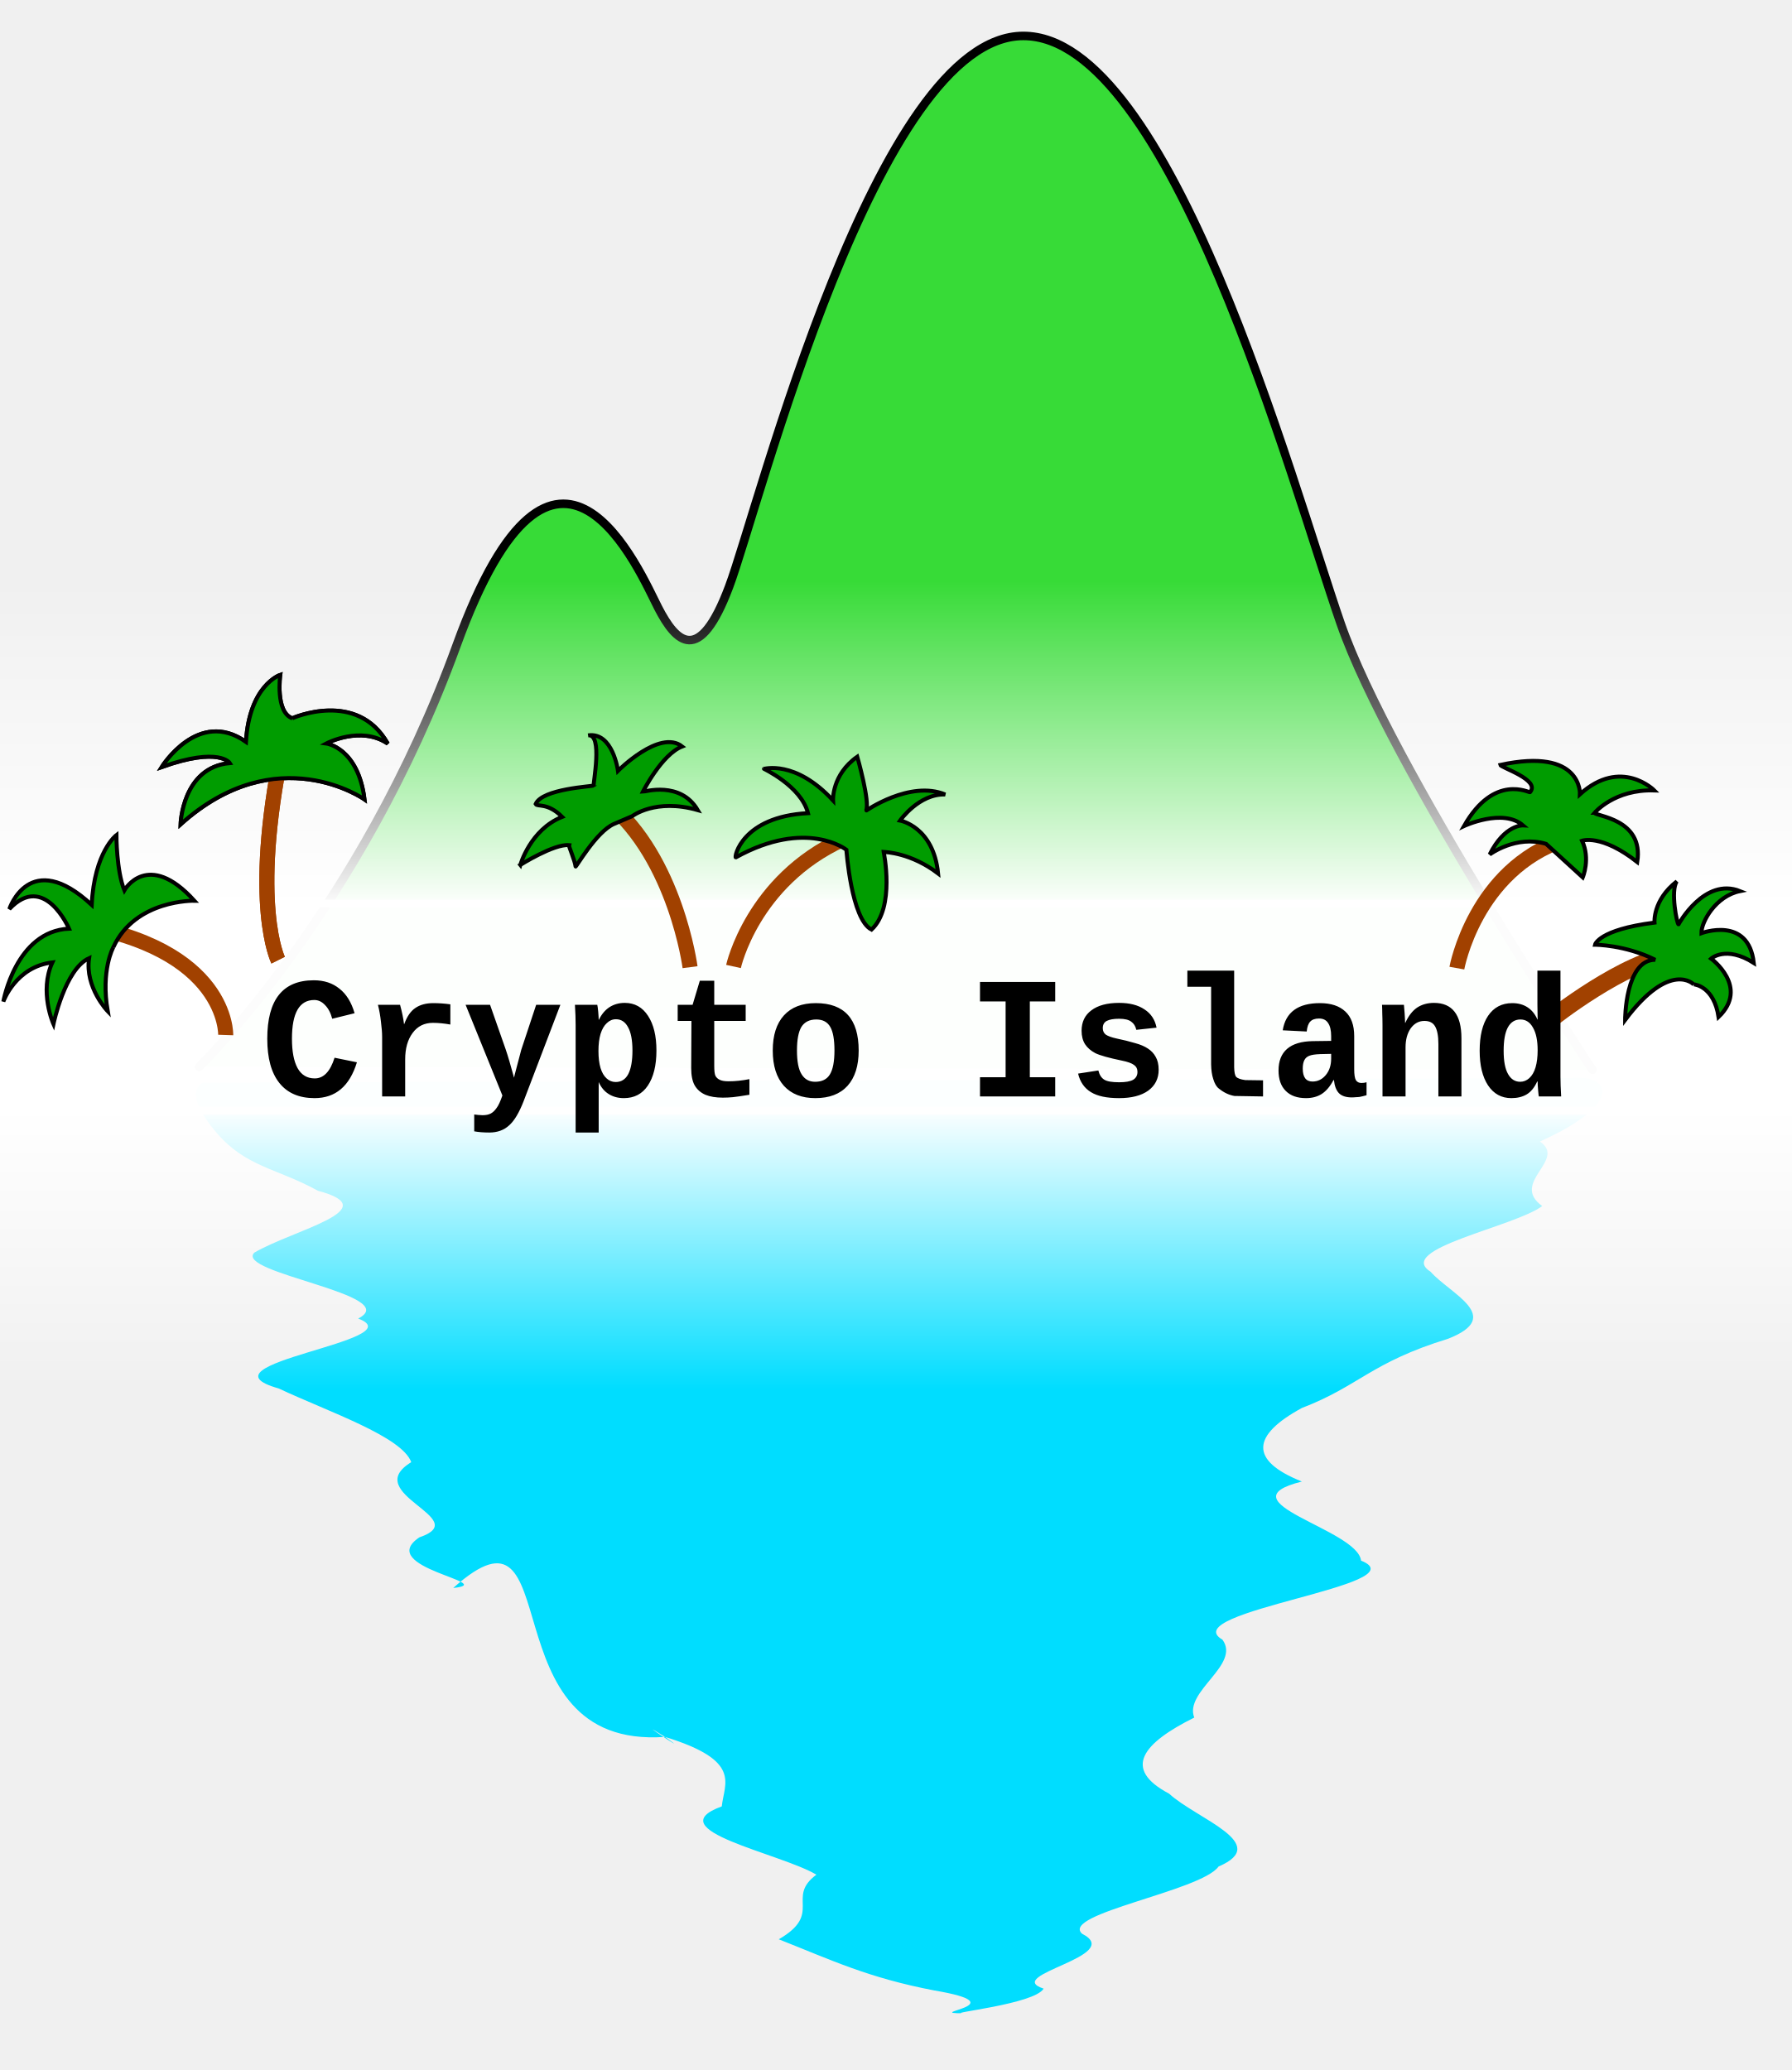
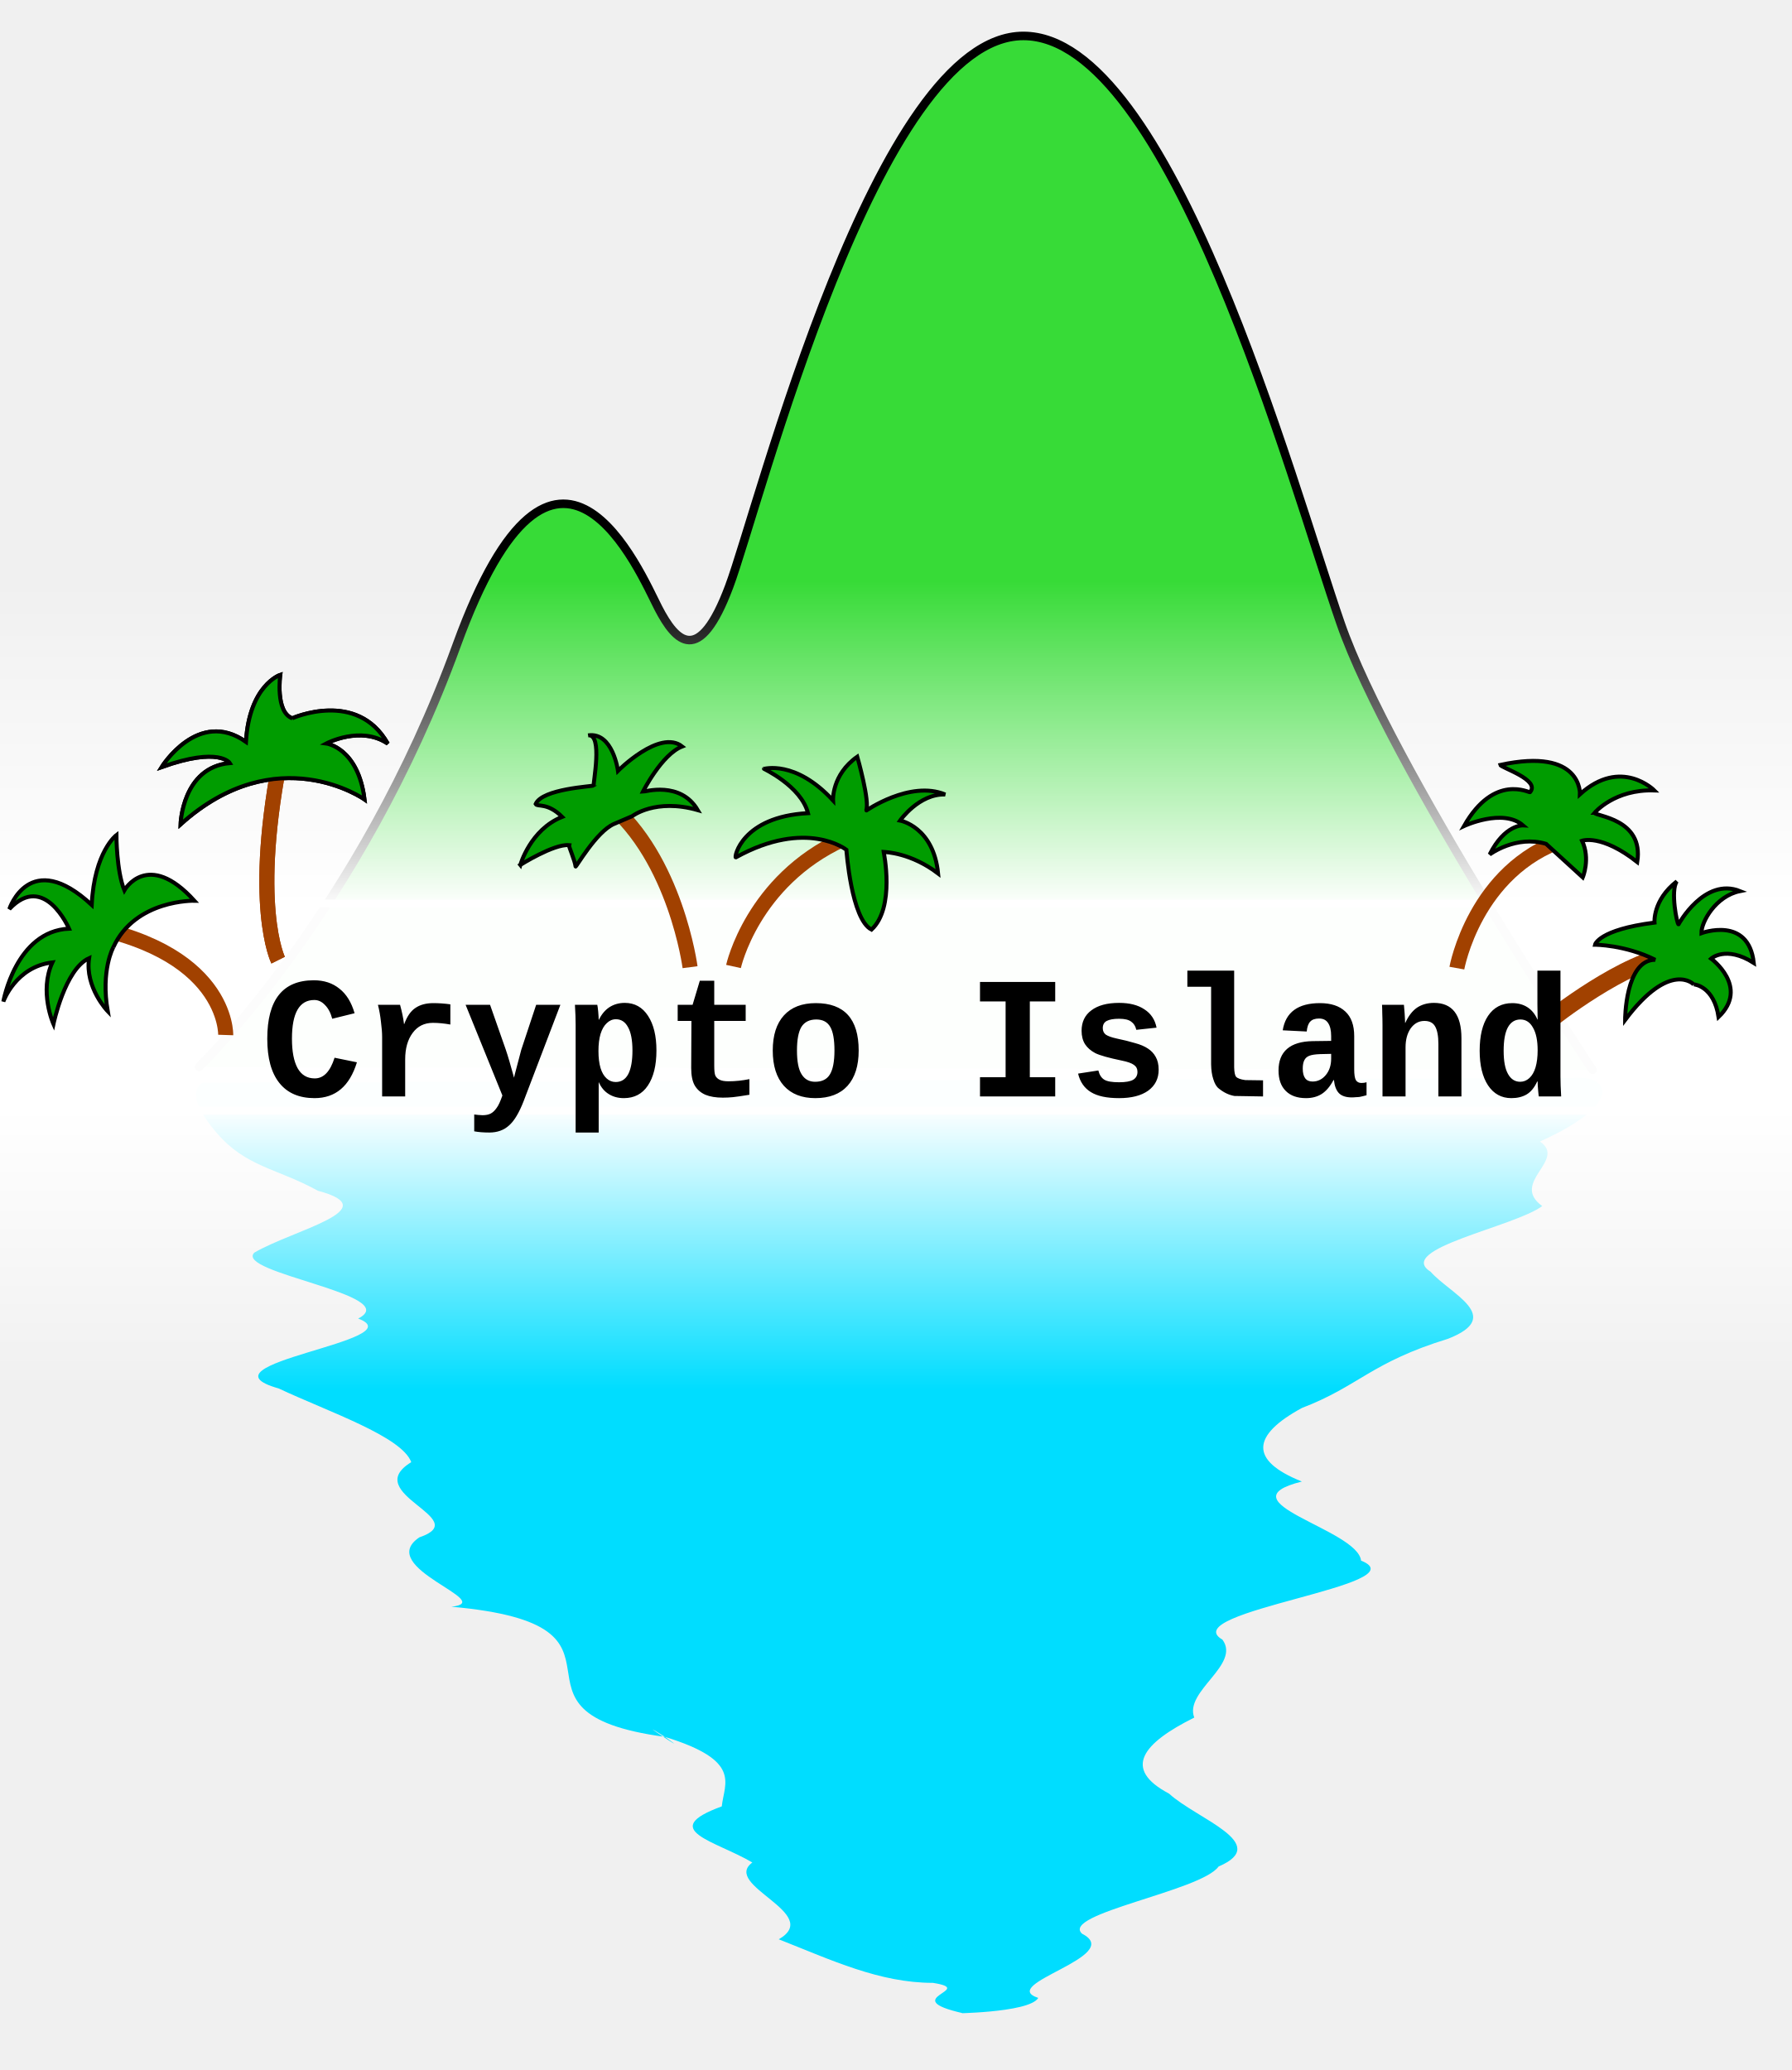
<svg xmlns="http://www.w3.org/2000/svg" xmlns:xlink="http://www.w3.org/1999/xlink" id="svg3722" version="1.1" viewBox="0 0 119.062 137.583" height="520" width="100%" style="enable-background:new">
  <defs id="defs3716">
    <linearGradient id="linearGradient4980">
      <stop style="stop-color:#ffffff;stop-opacity:1;" offset="0" id="stop4976" />
      <stop style="stop-color:#ffffff;stop-opacity:0;" offset="1" id="stop4978" />
    </linearGradient>
    <linearGradient id="linearGradient4829">
      <stop style="stop-color:#ffffff;stop-opacity:1" offset="0" id="stop4821" />
      <stop style="stop-color:#ffffff;stop-opacity:0" offset="1" id="stop4827" />
    </linearGradient>
    <linearGradient id="linearGradient4695">
      <stop id="stop4689" offset="0" style="stop-color:#ffffff;stop-opacity:1" />
      <stop style="stop-color:#ffffff;stop-opacity:0.959" offset="0.25" id="stop4691" />
      <stop id="stop4697" offset="0.405" style="stop-color:#ffffff;stop-opacity:0.19" />
      <stop id="stop4693" offset="1" style="stop-color:#ffffff;stop-opacity:0" />
    </linearGradient>
    <linearGradient id="linearGradient4683">
      <stop style="stop-color:#ffffff;stop-opacity:1" offset="0" id="stop4679" />
      <stop id="stop4685" offset="0.15" style="stop-color:#ffffff;stop-opacity:0.959" />
      <stop style="stop-color:#ffffff;stop-opacity:0" offset="1" id="stop4681" />
    </linearGradient>
    <linearGradient id="linearGradient1589">
      <stop id="stop1585" offset="0" style="stop-color:#ffffff;stop-opacity:1" />
      <stop id="stop1587" offset="1" style="stop-color:#ffffff;stop-opacity:0" />
    </linearGradient>
    <linearGradient id="linearGradient911-7">
      <stop style="stop-color:#00ddff;stop-opacity:1" offset="0" id="stop907" />
      <stop style="stop-color:#00ddff;stop-opacity:0" offset="1" id="stop909" />
    </linearGradient>
    <linearGradient id="linearGradient966">
      <stop id="stop962" offset="0" style="stop-color:#009cff;stop-opacity:1" />
      <stop id="stop964" offset="1" style="stop-color:#009cff;stop-opacity:0" />
    </linearGradient>
    <linearGradient xlink:href="#linearGradient966" id="linearGradient960" x1="105.332" y1="167.657" x2="105.051" y2="115.799" gradientUnits="userSpaceOnUse" />
    <linearGradient xlink:href="#linearGradient966" id="linearGradient986" gradientUnits="userSpaceOnUse" x1="104.963" y1="31.079" x2="105.477" y2="78.038" gradientTransform="matrix(1.366772,0,0,-1,-39.72688,196.1525)" />
    <linearGradient xlink:href="#linearGradient966" id="linearGradient1799" gradientUnits="userSpaceOnUse" gradientTransform="matrix(1.640726,0,0,-1.393421,-68.16271,217.8736)" x1="108.265" y1="31" x2="108.265" y2="77.233" />
    <linearGradient xlink:href="#linearGradient911-7" id="linearGradient913" gradientUnits="userSpaceOnUse" gradientTransform="matrix(1.503783,0,0,-1.283856,-53.55037,195.9426)" x1="106.339" y1="31.412" x2="106.339" y2="78.101" />
    <linearGradient xlink:href="#linearGradient1589" id="linearGradient1577" gradientUnits="userSpaceOnUse" x1="107.258" y1="91.838" x2="107.258" y2="107.553" gradientTransform="translate(0,-185.0388)" />
    <linearGradient xlink:href="#linearGradient1589" id="linearGradient1573" x1="106.883" y1="106.805" x2="107.07" y2="91.65" gradientUnits="userSpaceOnUse" gradientTransform="translate(6.024639,-189.1393)" />
    <linearGradient xlink:href="#linearGradient1589" id="linearGradient1695" gradientUnits="userSpaceOnUse" gradientTransform="matrix(1.048428,0,0,4.701912,-48.70342,-563.6266)" x1="106.883" y1="105.53" x2="106.883" y2="103.842" />
    <linearGradient xlink:href="#linearGradient4683" id="linearGradient1726" gradientUnits="userSpaceOnUse" gradientTransform="matrix(1.048429,0,0,4.604902,-48.70342,-425.1219)" x1="106.883" y1="106.389" x2="106.883" y2="94.898" />
    <linearGradient xlink:href="#linearGradient4695" id="linearGradient4687" gradientUnits="userSpaceOnUse" gradientTransform="matrix(1.048429,0,0,4.604902,-48.70342,-425.1219)" x1="106.883" y1="106.389" x2="106.883" y2="94.898" />
    <linearGradient xlink:href="#linearGradient4829" id="linearGradient4833" x1="62.177" y1="52.882" x2="62.177" y2="37.007" gradientUnits="userSpaceOnUse" />
    <radialGradient xlink:href="#linearGradient4829" id="radialGradient4972" cx="59.531" cy="52.282" fx="59.531" fy="52.282" r="59.531" gradientTransform="matrix(1.413333,6.4270074e-8,-3.5065601e-8,0.7711113,-22.62187,12.16888)" gradientUnits="userSpaceOnUse" />
    <radialGradient xlink:href="#linearGradient4980" id="radialGradient4984" cx="59.531" cy="84.027" fx="59.531" fy="84.027" r="51.594" gradientTransform="matrix(1.985897,1.6038333e-7,-4.2761978e-8,0.529487,-57.23649,22.21434)" gradientUnits="userSpaceOnUse" />
    <linearGradient xlink:href="#linearGradient4980" id="linearGradient5545" x1="34.018" y1="140.518" x2="178.405" y2="140.518" gradientUnits="userSpaceOnUse" gradientTransform="matrix(0.1502618,0,0,3.7093,-65.43658,-458.7228)" />
    <linearGradient xlink:href="#linearGradient4980" id="linearGradient5545-5" x1="34.018" y1="140.518" x2="178.405" y2="140.518" gradientUnits="userSpaceOnUse" gradientTransform="matrix(0.1301047,0,0,3.709299,69.12828,-458.7228)" />
  </defs>
  <g id="layer3" style="display:inline;opacity:1" transform="translate(-46.64083,-23.85)">
-     <path id="path4703" d="m 60.128,95.818 c 0,0 -1.493,0.529 0.928,3.346 1.942,2.259 4.001,2.335 6.719,3.832 4.617,1.228 -1.661,2.6 -4.234,4.111 -1.337,1.352 9.978,2.814 6.901,4.381 3.882,1.458 -11.093,3.008 -5.282,4.645 3.31,1.556 8.186,3.19 8.812,4.9 -3.454,2.108 4.218,3.746 0.539,4.997 -3.006,2.02 5.383,3.028 2.25,3.366 7.813,-7.008 2.053,10.752 14.073,9.897 4.517,1.47 -2.209,-1.79 0,0 2.211,1.559 -2.639,-1.662 0,0 5.143,1.582 3.938,3.059 3.774,4.619 -4.31,1.571 3.869,3.103 6.289,4.539 -2.059,1.522 0.478,2.57 -2.501,4.295 3.516,1.387 5.913,2.552 10.336,3.4 5.688,0.964 -0.888,1.517 1.919,1.517 -1.256,0 4.742,-0.596 5.346,-1.638 -2.785,-0.91 5.471,-2.16 2.555,-3.65 -1.462,-1.322 7.919,-2.834 9.071,-4.466 3.567,-1.529 -1.462,-3.163 -3.29,-4.845 -3.139,-1.656 -1.731,-3.36 1.675,-5.055 -0.688,-1.755 3.101,-3.501 1.873,-5.179 -3.225,-1.863 13.232,-3.641 9.212,-5.253 -0.231,-2.095 -9.342,-3.907 -3.934,-5.257 -3.514,-1.403 -3.331,-3.075 7.5e-4,-4.888 3.819,-1.464 4.571,-3.019 9.717,-4.601 3.783,-1.482 0.122,-2.986 -1.163,-4.457 -2.4,-1.508 5.568,-2.982 7.418,-4.363 -2.173,-1.583 1.66,-3.043 -0.15,-4.291 5.651,-2.559 4.381,-4.224 2.75,-4.224" style="display:inline;opacity:1;fill:#00ddff;fill-opacity:1;stroke:none;stroke-width:1.34;stroke-linecap:round;stroke-linejoin:miter;stroke-miterlimit:4;stroke-dasharray:none;stroke-dashoffset:0;stroke-opacity:1" />
+     <path id="path4703" d="m 60.128,95.818 c 0,0 -1.493,0.529 0.928,3.346 1.942,2.259 4.001,2.335 6.719,3.832 4.617,1.228 -1.661,2.6 -4.234,4.111 -1.337,1.352 9.978,2.814 6.901,4.381 3.882,1.458 -11.093,3.008 -5.282,4.645 3.31,1.556 8.186,3.19 8.812,4.9 -3.454,2.108 4.218,3.746 0.539,4.997 -3.006,2.02 5.262,4.273 2.129,4.611 13.879,1.245 2,7 14.194,8.652 4.517,1.47 -2.209,-1.79 0,0 2.211,1.559 -2.639,-1.662 0,0 5.143,1.582 3.938,3.059 3.774,4.619 -4.31,1.571 -0.389,2.294 2.032,3.729 -2.059,1.522 4.736,3.38 1.756,5.105 3.516,1.387 6.691,2.895 10.244,2.895 3,0.472 -2.499,1 2.011,2.022 -1.256,0 4.385,0.02 4.989,-1.022 -2.785,-0.91 5.828,-2.776 2.913,-4.266 -1.462,-1.322 7.919,-2.834 9.071,-4.466 3.567,-1.529 -1.462,-3.163 -3.29,-4.845 -3.139,-1.656 -1.731,-3.36 1.675,-5.055 -0.688,-1.755 3.101,-3.501 1.873,-5.179 -3.225,-1.863 13.232,-3.641 9.212,-5.253 -0.231,-2.095 -9.342,-3.907 -3.934,-5.257 -3.514,-1.403 -3.331,-3.075 7.5e-4,-4.888 3.819,-1.464 4.571,-3.019 9.717,-4.601 3.783,-1.482 0.122,-2.986 -1.163,-4.457 -2.4,-1.508 5.568,-2.982 7.418,-4.363 -2.173,-1.583 1.66,-3.043 -0.15,-4.291 5.651,-2.559 4.381,-4.224 2.75,-4.224" style="display:inline;opacity:1;fill:#00ddff;fill-opacity:1;stroke:none;stroke-width:1.34;stroke-linecap:round;stroke-linejoin:miter;stroke-miterlimit:4;stroke-dasharray:none;stroke-dashoffset:0;stroke-opacity:1" />
    <path id="path4705" d="m 59.87,94.758 c 0,0 10.716,-10.387 17.122,-28.033 6.608,-18.205 12.221,-4.741 13.398,-2.465 1.177,2.276 2.716,3.888 4.707,-1.422 1.992,-5.31 9.777,-36.6 19.553,-36.6 9.777,0 17.833,29.678 21.092,39.065 3.259,9.387 16.732,29.648 16.732,29.648" style="display:inline;opacity:1;fill:#37db37;fill-opacity:1;stroke:#000000;stroke-width:0.567;stroke-linecap:round;stroke-linejoin:miter;stroke-miterlimit:4;stroke-dasharray:none;stroke-dashoffset:0;stroke-opacity:1;enable-background:new" />
  </g>
  <g id="layer2" style="display:inline">
    <rect style="fill:url(#linearGradient5545);fill-opacity:1;stroke-width:0.747;stroke-linecap:round;stroke-miterlimit:4;stroke-dasharray:none;stroke-dashoffset:0" id="rect5537" width="21.696" height="415" x="-60.325" y="-145" transform="rotate(-90)" />
    <rect style="fill:#ffffff;fill-opacity:0.988;stroke-width:2.169;stroke-linecap:round;stroke-miterlimit:4;stroke-dasharray:none;stroke-dashoffset:0" id="rect5640" width="415" height="14.288" x="-145" y="59.796" />
  </g>
  <g id="layer4" style="display:inline">
    <rect style="display:inline;fill:url(#linearGradient5545-5);fill-opacity:1;stroke-width:0.695;stroke-linecap:round;stroke-miterlimit:4;stroke-dasharray:none;stroke-dashoffset:0;enable-background:new" id="rect5537-9" width="18.785" height="415" x="73.554" y="-145" transform="matrix(0,1,1,0,0,0)" />
  </g>
  <g id="layer5" style="display:inline;opacity:1" transform="translate(-46.64083,-23.85)">
    <g id="g4657" transform="translate(0.5291648)">
      <g id="g1196" transform="rotate(-11.22476,55.30907,101.0638)">
        <path style="display:inline;fill:none;stroke:#a14100;stroke-width:1;stroke-linecap:butt;stroke-linejoin:miter;stroke-miterlimit:4;stroke-dasharray:none;stroke-opacity:1;enable-background:new" d="m 62.64,93.932 c 0,0 1.323,-5.689 -8.599,-9.26" id="path4653" />
        <path style="display:inline;opacity:1;fill:#009c00;fill-opacity:1;stroke:#000000;stroke-width:0.265px;stroke-linecap:butt;stroke-linejoin:miter;stroke-opacity:1" d="m 56.448,86.76 c 0,0 -1.124,1.323 -1.191,4.101 0,0 -1.191,-1.852 -0.529,-3.704 -1.72,0.397 -3.175,3.836 -3.175,3.836 0,0 -0.529,-2.315 0.728,-4.035 -2.447,-0.198 -3.704,1.918 -3.704,1.918 0,0 1.72,-4.432 5.226,-3.903 0,0 -0.86,-4.035 -3.638,-2.051 0,0 2.117,-3.77 5.424,0.794 0.86,-3.44 2.514,-4.233 2.514,-4.233 0,0 -0.463,2.315 -0.198,3.704 0,0 2.051,-2.381 4.432,1.587 0,0 -3.836,-0.86 -5.887,1.984" id="path4675" />
      </g>
      <g id="g1200" transform="rotate(-4.823364,64.86592,25.95815)">
        <path style="display:inline;fill:none;stroke:#a14100;stroke-width:1;stroke-linecap:butt;stroke-linejoin:miter;stroke-miterlimit:4;stroke-dasharray:none;stroke-opacity:1;enable-background:new" d="m 89.528,90.389 c 0,0 1.72,-5.556 7.938,-7.805" id="path4657" />
        <path style="opacity:1;vector-effect:none;fill:#009c00;fill-opacity:1;stroke:#000000;stroke-width:0.265px;stroke-linecap:butt;stroke-linejoin:miter;stroke-miterlimit:4;stroke-dasharray:none;stroke-dashoffset:0;stroke-opacity:1" d="m 100.112,83.642 c 0.14,0.023 1.801,0.21 3.485,1.731 -0.047,-3.134 -2.222,-3.718 -2.222,-3.718 0,0 1.403,-1.684 3.134,-1.473 -2.245,-1.169 -5.379,0.655 -5.332,0.631 0.327,-0.538 -0.281,-3.625 -0.281,-3.625 -1.801,1.052 -1.847,2.76 -1.847,2.76 -2.292,-2.947 -4.42,-2.456 -4.397,-2.479 -0.094,-0.047 2.362,1.333 2.666,3.181 -4.42,-0.14 -5.145,2.526 -5.028,2.526 4.911,-2.198 7.367,0.117 7.367,0.117 0,0 -0.07,4.63 1.216,5.426 1.707,-1.333 1.239,-5.075 1.239,-5.075 z" id="path930" />
      </g>
      <g id="g921" transform="rotate(8.450547,118.0752,-184.9816)">
        <path style="display:inline;fill:none;stroke:#a14100;stroke-width:1;stroke-linecap:butt;stroke-linejoin:miter;stroke-miterlimit:4;stroke-dasharray:none;stroke-opacity:1;enable-background:new" d="m 132.391,89.005 c 0,0 -2,-7 -7,-10" id="path4659" />
        <path style="opacity:1;vector-effect:none;fill:#009c00;fill-opacity:1;stroke:#000000;stroke-width:0.265px;stroke-linecap:butt;stroke-linejoin:miter;stroke-miterlimit:4;stroke-dasharray:none;stroke-dashoffset:0;stroke-opacity:1" d="m 120.234,83.939 c 0,0 1.997,-1.717 3.003,-1.775 -0.014,0.073 0.548,0.967 0.642,1.333 5.1e-4,0.189 1.003,-2.486 2.118,-3.17 l 1.115,-0.685 c 0,0 1.351,-1.422 4.252,-1.038 -1.429,-1.774 -3.695,-0.683 -3.787,-0.671 0,0 0.866,-2.633 2.14,-3.362 -1.653,-0.944 -3.982,2.23 -3.982,2.23 0,0 -0.723,-2.525 -2.312,-2.039 0.977,-0.29 0.786,3.2 0.862,3.238 -0.084,0.081 -3.351,0.711 -3.638,1.785 0.143,0.194 0.748,-0.237 1.867,0.587 -1.975,1.148 -2.279,3.568 -2.279,3.568 z" id="path942" />
      </g>
      <path id="path4663" d="m 149.112,91.642 c 0,0 5,-4 8.342,-4.364" style="display:inline;opacity:1;vector-effect:none;fill:none;fill-opacity:1;stroke:#a14100;stroke-width:1.155;stroke-linecap:butt;stroke-linejoin:miter;stroke-miterlimit:4;stroke-dasharray:none;stroke-dashoffset:0;stroke-opacity:1;enable-background:new" />
      <path id="path954" d="m 158.671,89.277 c 0,0 -1.559,-1.635 -4.559,2.365 0,0 0,-4 2,-4 -2,-1 -4,-1 -4,-1 0,0 0.209,-0.996 3.954,-1.472 0,0 -0.133,-1.483 1.483,-2.738 -0.437,0.608 0.019,2.89 0.114,2.852 0,0 1.711,-3.156 4.088,-2.206 -1.616,0.323 -2.582,2.05 -2.567,2.795 0,0 3.134,-1.176 3.479,1.977 -1.863,-1.179 -2.833,-0.285 -2.833,-0.285 0,0 2.567,1.882 0.494,3.879 -0.304,-1.996 -1.54,-2.168 -1.654,-2.168 z" style="opacity:1;vector-effect:none;fill:#009c00;fill-opacity:1;stroke:#000000;stroke-width:0.265;stroke-linecap:butt;stroke-linejoin:miter;stroke-miterlimit:4;stroke-dasharray:none;stroke-dashoffset:0;stroke-opacity:1" />
      <g id="g923" transform="translate(-0.1808578,-1.44599)">
        <path style="display:inline;opacity:1;vector-effect:none;fill:none;fill-opacity:1;stroke:#a14100;stroke-width:1;stroke-linecap:butt;stroke-linejoin:miter;stroke-miterlimit:4;stroke-dasharray:none;stroke-dashoffset:0;stroke-opacity:1;enable-background:new" d="m 143.112,89.642 c 0,0 1.181,-6.554 7.181,-8.554" id="path4661" />
        <path style="opacity:1;vector-effect:none;fill:#009c00;fill-opacity:1;stroke:#000000;stroke-width:0.265;stroke-linecap:butt;stroke-linejoin:miter;stroke-miterlimit:4;stroke-dasharray:none;stroke-dashoffset:0;stroke-opacity:1" d="m 152.267,79.318 c 0,0 1.323,-1.578 3.969,-1.486 0,0 -2.205,-2.228 -4.944,0.255 0,0 0.162,-3.134 -5.292,-1.95 0.046,0.186 2.693,0.998 1.973,1.811 -0.023,0.07 -2.368,-1.3 -4.387,2.252 0,0 2.577,-1.207 3.923,-0.046 0,0 -1.216,-0.066 -2.216,1.934 0,0 1.752,-1.307 3.748,-0.704 l 2.437,2.228 c 0,0 0.523,-1.226 -0.046,-2.437 0,0 1.277,-0.464 3.668,1.416 0.464,-2.902 -2.832,-3.041 -2.832,-3.273 z" id="path960" />
      </g>
      <g transform="translate(3.145343,14.04336)" id="g1561">
        <path id="path1557" d="m 61.45,73.623 c 0,0 -1.852,-3.704 0.265,-14.023" style="display:inline;fill:none;stroke:#a14100;stroke-width:1;stroke-linecap:butt;stroke-linejoin:miter;stroke-miterlimit:4;stroke-dasharray:none;stroke-opacity:1" />
        <path id="path1559" d="m 62.389,57.548 c -1.141,-0.414 -0.798,-2.887 -0.798,-2.887 0,0 -2.053,0.677 -2.278,4.454 -3.183,-2.251 -5.603,1.675 -5.603,1.675 3.845,-1.377 4.531,-0.265 4.531,-0.265 -3.168,0.284 -3.275,4.073 -3.275,4.073 6.411,-5.763 12.225,-1.658 12.225,-1.658 -0.425,-3.437 -2.54,-3.717 -2.54,-3.717 0,0 2.286,-1.214 4.086,0.01 -2.038,-3.621 -6.349,-1.686 -6.349,-1.686 z" style="display:inline;opacity:1;vector-effect:none;fill:#009c00;fill-opacity:1;stroke:#000000;stroke-width:0.265px;stroke-linecap:butt;stroke-linejoin:miter;stroke-miterlimit:4;stroke-dasharray:none;stroke-dashoffset:0;stroke-opacity:1" />
      </g>
      <g style="display:inline;opacity:1;enable-background:new" id="g1196-0" transform="rotate(-11.22476,50.98231,-147.1653)" />
      <g id="g929" transform="translate(3.145343,14.04336)">
        <path style="display:inline;fill:none;stroke:#a14100;stroke-width:1;stroke-linecap:butt;stroke-linejoin:miter;stroke-miterlimit:4;stroke-dasharray:none;stroke-opacity:1" d="m 61.45,73.623 c 0,0 -1.852,-3.704 0.265,-14.023" id="path925" />
        <path style="display:inline;opacity:1;vector-effect:none;fill:#009c00;fill-opacity:1;stroke:#000000;stroke-width:0.265px;stroke-linecap:butt;stroke-linejoin:miter;stroke-miterlimit:4;stroke-dasharray:none;stroke-dashoffset:0;stroke-opacity:1" d="m 62.389,57.548 c -1.141,-0.414 -0.798,-2.887 -0.798,-2.887 0,0 -2.053,0.677 -2.278,4.454 -3.183,-2.251 -5.603,1.675 -5.603,1.675 3.845,-1.377 4.531,-0.265 4.531,-0.265 -3.168,0.284 -3.275,4.073 -3.275,4.073 6.411,-5.763 12.225,-1.658 12.225,-1.658 -0.425,-3.437 -2.54,-3.717 -2.54,-3.717 0,0 2.286,-1.214 4.086,0.01 -2.038,-3.621 -6.349,-1.686 -6.349,-1.686 z" id="path927" />
      </g>
    </g>
  </g>
  <g id="layer9" transform="translate(0,6.65)" style="display:none">
    <text xml:space="preserve" style="font-style:normal;font-weight:normal;font-size:4.233px;line-height:1.25;font-family:sans-serif;letter-spacing:0px;word-spacing:0px;display:inline;vector-effect:none;fill:#0099ff;fill-opacity:1;stroke:none;stroke-width:0.587;stroke-linecap:butt;stroke-linejoin:miter;stroke-miterlimit:4;stroke-dasharray:none;stroke-dashoffset:0;stroke-opacity:1" x="58.409" y="120.647" id="text889">
      <tspan id="tspan887" x="58.409" y="120.647" style="font-style:normal;font-variant:normal;font-weight:bold;font-stretch:normal;font-size:4.233px;font-family:'Courier New', monospace;-inkscape-font-specification:'DejaVu Sans Mono Bold';vector-effect:none;fill:#0099ff;fill-opacity:1;stroke:none;stroke-width:0.587;stroke-linecap:butt;stroke-linejoin:miter;stroke-miterlimit:4;stroke-dasharray:none;stroke-dashoffset:0;stroke-opacity:1">nix</tspan>
    </text>
    <text id="text893" y="110.37" x="52.594" style="font-style:normal;font-weight:normal;font-size:4.233px;line-height:1.25;font-family:sans-serif;letter-spacing:0px;word-spacing:0px;display:inline;vector-effect:none;fill:#0099ff;fill-opacity:1;stroke:none;stroke-width:0.587;stroke-linecap:butt;stroke-linejoin:miter;stroke-miterlimit:4;stroke-dasharray:none;stroke-dashoffset:0;stroke-opacity:1" xml:space="preserve">
      <tspan style="font-style:normal;font-variant:normal;font-weight:bold;font-stretch:normal;font-size:4.233px;font-family:'Courier New', monospace;-inkscape-font-specification:'DejaVu Sans Mono Bold';vector-effect:none;fill:#0099ff;fill-opacity:1;stroke:none;stroke-width:0.587;stroke-linecap:butt;stroke-linejoin:miter;stroke-miterlimit:4;stroke-dasharray:none;stroke-dashoffset:0;stroke-opacity:1" y="110.37" x="52.594" id="tspan891">haskell</tspan>
    </text>
    <text xml:space="preserve" style="font-style:normal;font-weight:normal;font-size:4.233px;line-height:1.25;font-family:sans-serif;letter-spacing:0px;word-spacing:0px;display:inline;vector-effect:none;fill:#0099ff;fill-opacity:1;stroke:none;stroke-width:0.587;stroke-linecap:butt;stroke-linejoin:miter;stroke-miterlimit:4;stroke-dasharray:none;stroke-dashoffset:0;stroke-opacity:1" x="58.646" y="75.419" id="text897">
      <tspan id="tspan895" x="58.646" y="75.419" style="font-style:normal;font-variant:normal;font-weight:bold;font-stretch:normal;font-size:4.233px;font-family:'Courier New', monospace;-inkscape-font-specification:'DejaVu Sans Mono Bold';vector-effect:none;fill:#0099ff;fill-opacity:1;stroke:none;stroke-width:0.587;stroke-linecap:butt;stroke-linejoin:miter;stroke-miterlimit:4;stroke-dasharray:none;stroke-dashoffset:0;stroke-opacity:1">blockchain</tspan>
    </text>
    <text id="text905" y="76.84" x="43.033" style="font-style:normal;font-weight:normal;font-size:4.233px;line-height:1.25;font-family:sans-serif;letter-spacing:0px;word-spacing:0px;display:inline;vector-effect:none;fill:#0099ff;fill-opacity:1;stroke:none;stroke-width:0.587;stroke-linecap:butt;stroke-linejoin:miter;stroke-miterlimit:4;stroke-dasharray:none;stroke-dashoffset:0;stroke-opacity:1" xml:space="preserve">
      <tspan style="font-style:normal;font-variant:normal;font-weight:bold;font-stretch:normal;font-size:4.233px;font-family:'Courier New', monospace;-inkscape-font-specification:'DejaVu Sans Mono Bold';vector-effect:none;fill:#0099ff;fill-opacity:1;stroke:none;stroke-width:0.587;stroke-linecap:butt;stroke-linejoin:miter;stroke-miterlimit:4;stroke-dasharray:none;stroke-dashoffset:0;stroke-opacity:1" y="76.84" x="43.033" id="tspan903">dao</tspan>
    </text>
  </g>
  <a href="/about.html" id="a76" transform="translate(-1.223941,9.45)" style="display:none">
    <g id="layer10">
      <g id="g4555" transform="matrix(0.1291831,0,0,0.1291831,86.02497,67.0031)">
        <path id="path4520" d="m 22.112,151.146 c 0,0 20.494,17.258 42.067,21.573 21.573,4.315 41.528,2.697 50.157,-0.539 8.629,-3.236 13.213,-5.933 13.213,-5.933 0,0 -61.752,3.775 -105.437,-15.101 z" style="opacity:1;vector-effect:none;fill:#987033;fill-opacity:1;stroke:#000000;stroke-width:0.999;stroke-linecap:butt;stroke-linejoin:miter;stroke-miterlimit:4;stroke-dasharray:none;stroke-dashoffset:0;stroke-opacity:1" />
        <path id="path4526" d="M 22.112,151.146 60.943,27.103 c 0,0 -18.606,98.426 -0.539,118.65 -29.932,-3.506 -38.292,5.393 -38.292,5.393 z" style="fill:#ffffff;fill-opacity:1;stroke:#000000;stroke-width:1px;stroke-linecap:butt;stroke-linejoin:miter;stroke-opacity:1" />
        <path id="path4528" d="M 60.404,145.753 115.954,150.877 60.943,27.103 Z" style="fill:#ffffff;fill-opacity:1;stroke:#000000;stroke-width:1px;stroke-linecap:butt;stroke-linejoin:miter;stroke-opacity:1" />
        <path id="path4547" d="m 127.549,166.247 0.809,-7.281 c -29.123,-9.708 -106.246,-7.82 -106.246,-7.82 0,0 40.584,19.281 105.437,15.101 z" style="fill:#f6b657;fill-opacity:1;stroke:#000000;stroke-width:1px;stroke-linecap:butt;stroke-linejoin:miter;stroke-opacity:1" />
        <path id="path4524" d="M 60.943,158.494 V 27.103" style="fill:none;stroke:#000000;stroke-width:1px;stroke-linecap:butt;stroke-linejoin:miter;stroke-opacity:1" />
      </g>
    </g>
  </a>
  <g id="layer7" style="display:none" transform="translate(-46.64083,-23.85)">
    <text id="text3819" y="99.182" x="57.258" style="font-style:normal;font-weight:normal;font-size:6.509px;line-height:1.25;font-family:sans-serif;letter-spacing:0px;word-spacing:0px;vector-effect:none;fill:#000000;fill-opacity:1;stroke:none;stroke-width:0.7;stroke-linecap:butt;stroke-linejoin:miter;stroke-miterlimit:4;stroke-dasharray:none;stroke-dashoffset:0;stroke-opacity:1" xml:space="preserve">
      <tspan style="font-style:normal;font-variant:normal;font-weight:bold;font-stretch:normal;font-size:6.509px;font-family:'Courier New', monospace;-inkscape-font-specification:'DejaVu Sans Mono Bold';vector-effect:none;fill:#000000;fill-opacity:1;stroke:none;stroke-width:0.7;stroke-linecap:butt;stroke-linejoin:miter;stroke-miterlimit:4;stroke-dasharray:none;stroke-dashoffset:0;stroke-opacity:1" y="99.182" x="57.258" id="tspan3817">Maps</tspan>
    </text>
    <text xml:space="preserve" style="font-style:normal;font-weight:normal;font-size:6.509px;line-height:1.25;font-family:sans-serif;letter-spacing:0px;word-spacing:0px;vector-effect:none;fill:#000000;fill-opacity:1;stroke:none;stroke-width:0.7;stroke-linecap:butt;stroke-linejoin:miter;stroke-miterlimit:4;stroke-dasharray:none;stroke-dashoffset:0;stroke-opacity:1" x="76.904" y="99.813" id="text3823">
      <tspan id="tspan3821" x="76.904" y="99.813" style="font-style:normal;font-variant:normal;font-weight:bold;font-stretch:normal;font-size:6.509px;font-family:'Courier New', monospace;-inkscape-font-specification:'DejaVu Sans Mono Bold';vector-effect:none;fill:#000000;fill-opacity:1;stroke:none;stroke-width:0.7;stroke-linecap:butt;stroke-linejoin:miter;stroke-miterlimit:4;stroke-dasharray:none;stroke-dashoffset:0;stroke-opacity:1">Latest</tspan>
    </text>
    <text id="text3827" y="99.913" x="105.618" style="font-style:normal;font-weight:normal;font-size:6.509px;line-height:1.25;font-family:sans-serif;letter-spacing:0px;word-spacing:0px;vector-effect:none;fill:#000000;fill-opacity:1;stroke:none;stroke-width:0.7;stroke-linecap:butt;stroke-linejoin:miter;stroke-miterlimit:4;stroke-dasharray:none;stroke-dashoffset:0;stroke-opacity:1" xml:space="preserve">
      <tspan style="font-style:normal;font-variant:normal;font-weight:bold;font-stretch:normal;font-size:6.509px;font-family:'Courier New', monospace;-inkscape-font-specification:'DejaVu Sans Mono Bold';vector-effect:none;fill:#000000;fill-opacity:1;stroke:none;stroke-width:0.7;stroke-linecap:butt;stroke-linejoin:miter;stroke-miterlimit:4;stroke-dasharray:none;stroke-dashoffset:0;stroke-opacity:1" y="99.913" x="105.618" id="tspan3825">Search</tspan>
    </text>
    <text xml:space="preserve" style="font-style:normal;font-weight:normal;font-size:6.509px;line-height:1.25;font-family:sans-serif;letter-spacing:0px;word-spacing:0px;vector-effect:none;fill:#000000;fill-opacity:1;stroke:none;stroke-width:0.7;stroke-linecap:butt;stroke-linejoin:miter;stroke-miterlimit:4;stroke-dasharray:none;stroke-dashoffset:0;stroke-opacity:1" x="133.109" y="99.913" id="text3831">
      <tspan id="tspan3829" x="133.109" y="99.913" style="font-style:normal;font-variant:normal;font-weight:bold;font-stretch:normal;font-size:6.509px;font-family:'Courier New', monospace;-inkscape-font-specification:'DejaVu Sans Mono Bold';vector-effect:none;fill:#000000;fill-opacity:1;stroke:none;stroke-width:0.7;stroke-linecap:butt;stroke-linejoin:miter;stroke-miterlimit:4;stroke-dasharray:none;stroke-dashoffset:0;stroke-opacity:1">About</tspan>
    </text>
  </g>
  <g id="layer6" style="display:inline" transform="translate(-46.64083,-23.85)">
    <a href="/recent.html" id="a90" transform="matrix(0.9904266,0,0,1.023112,-2.810858,2.739143)">
      <text xml:space="preserve" style="font-style:normal;font-weight:normal;font-size:11.283px;line-height:1.25;font-family:sans-serif;letter-spacing:0px;word-spacing:0px;display:inline;opacity:1;fill:#000000;fill-opacity:1;stroke:none;stroke-width:0.7;stroke-miterlimit:4;stroke-dasharray:none" x="67.427" y="91.861" id="titleText">
        <tspan id="tspan3813" x="67.427" y="91.861" style="font-style:normal;font-variant:normal;font-weight:bold;font-stretch:normal;font-size:11.283px;font-family:'Courier New', monospace;-inkscape-font-specification:'Courier New, monospace Bold';fill:#000000;fill-opacity:1;stroke-width:0.7;stroke-miterlimit:4;stroke-dasharray:none" dx="0 0 0 0 0 0 -1.5 -2" dy="0 0 0 0 0 0 0 0" rotate="0 0 0 0 0 0 0 0 0">Crypto Island</tspan>
      </text>
    </a>
  </g>
</svg>
